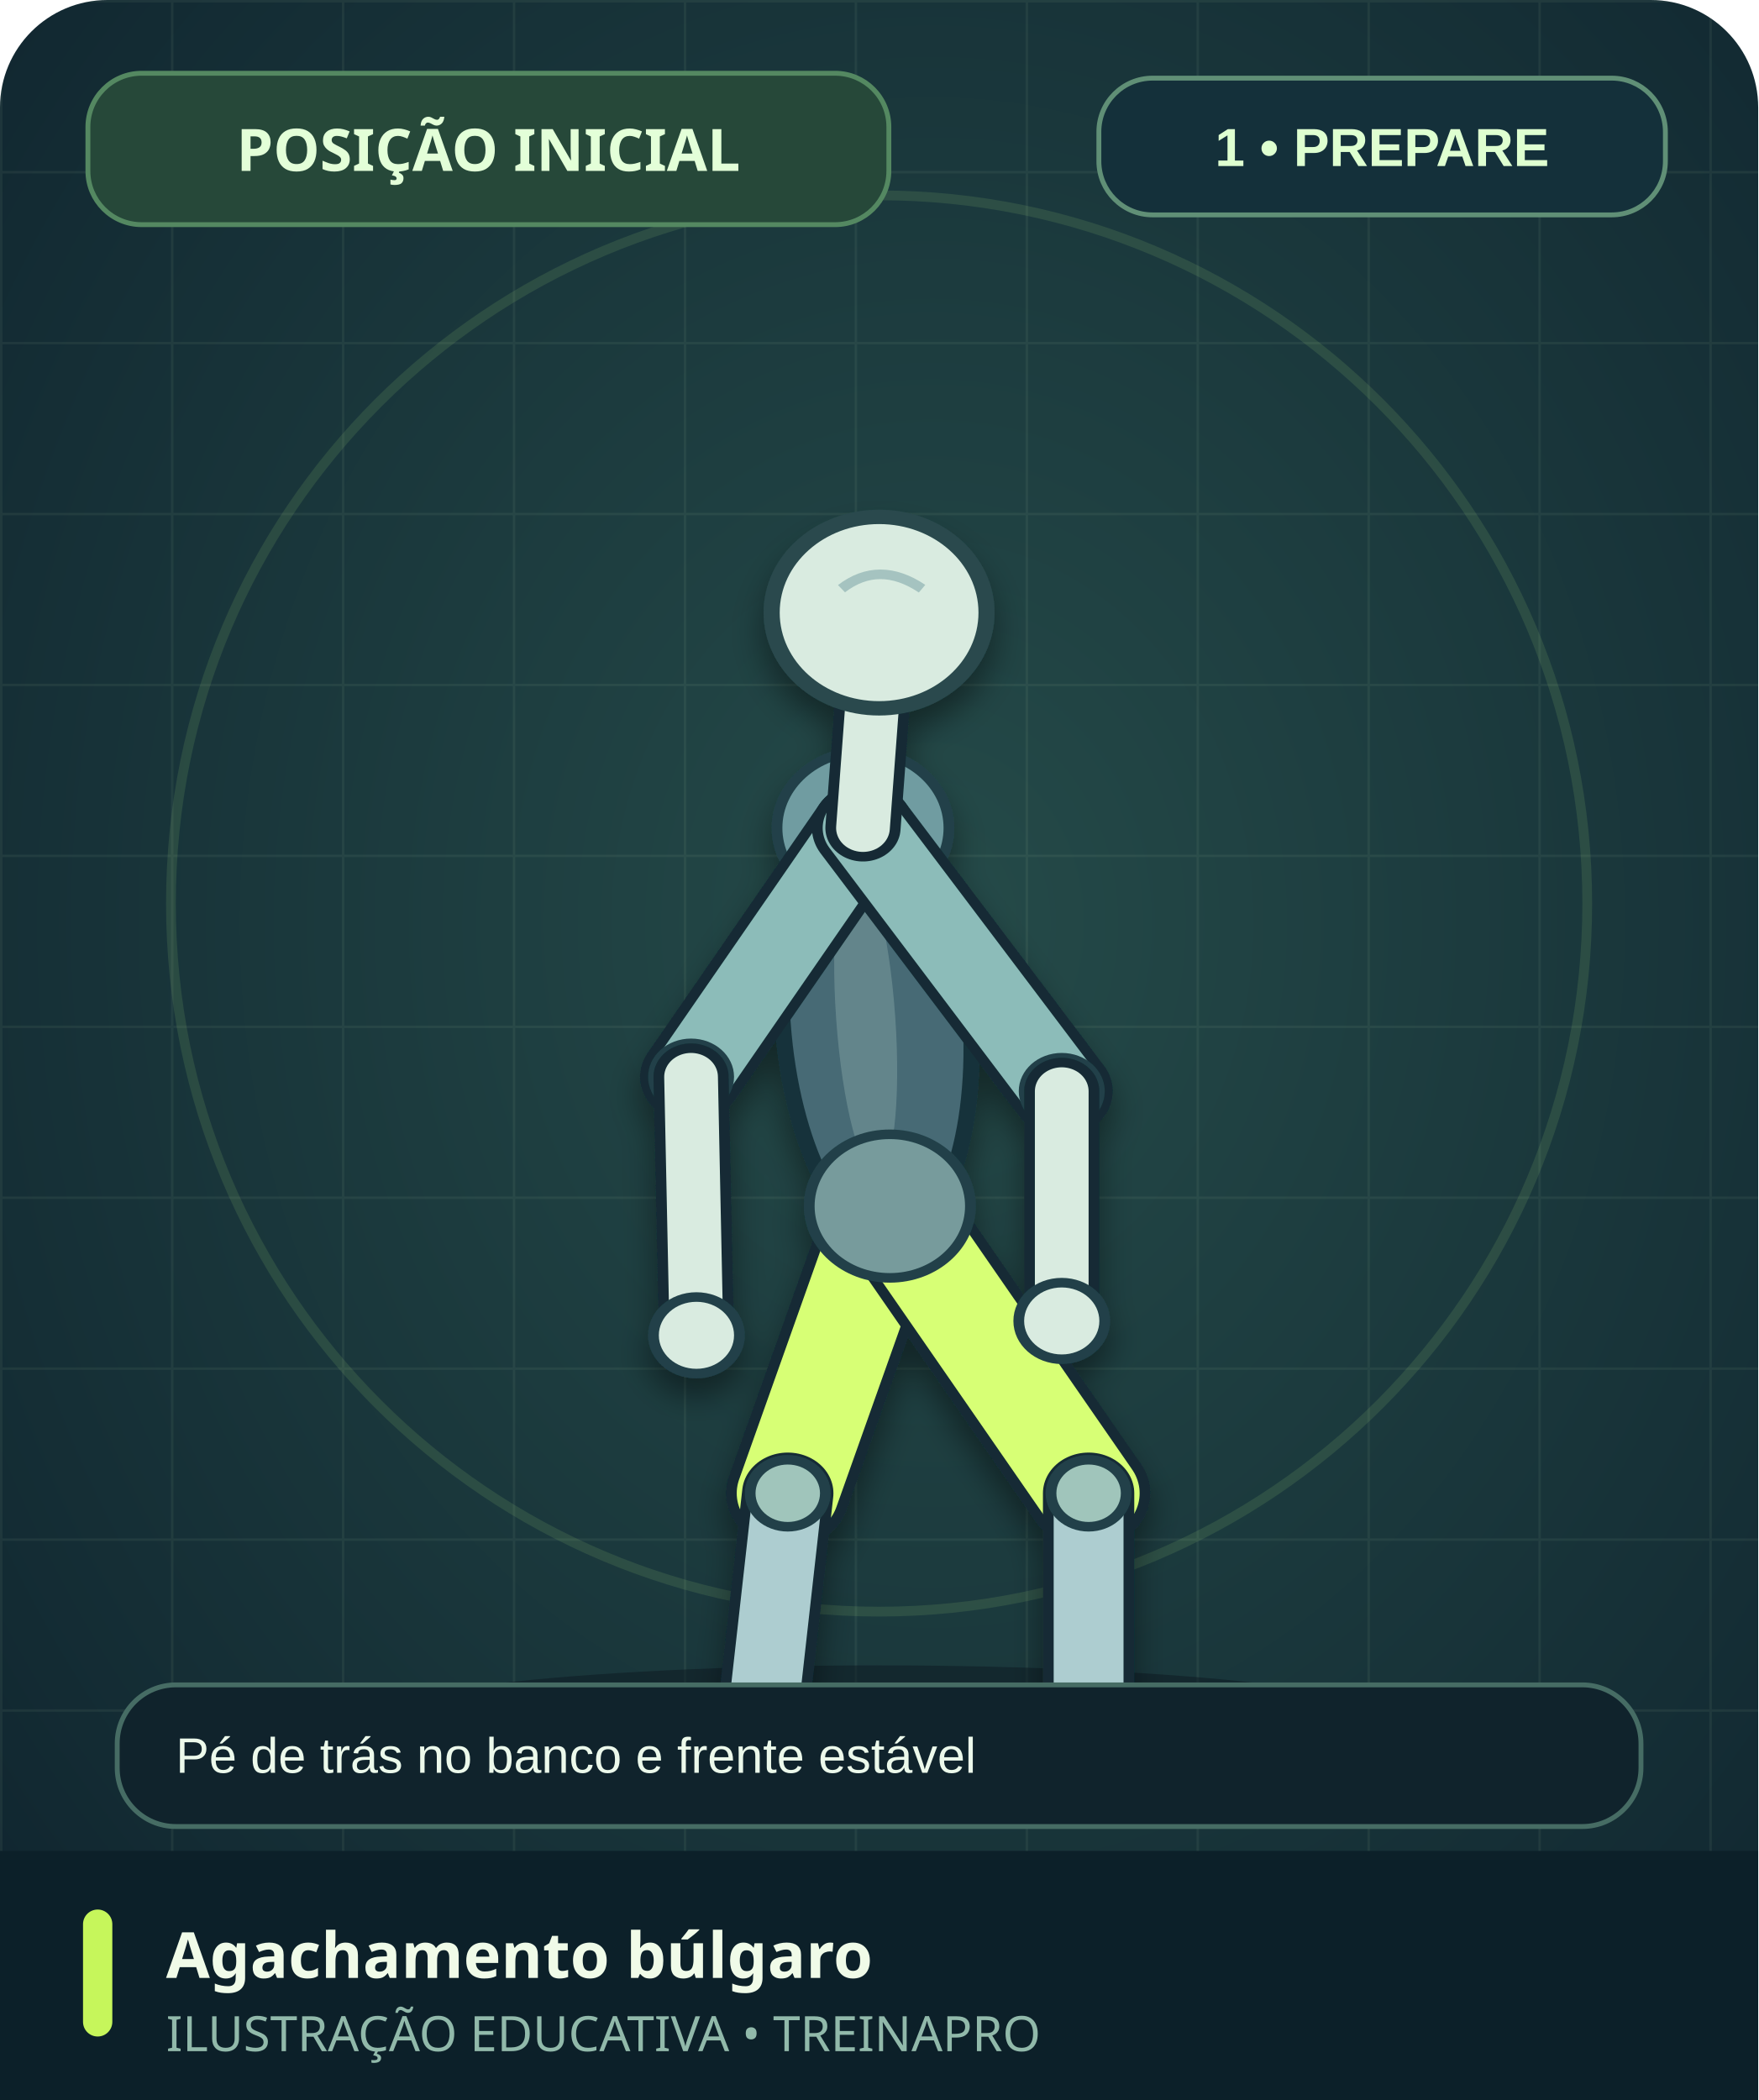
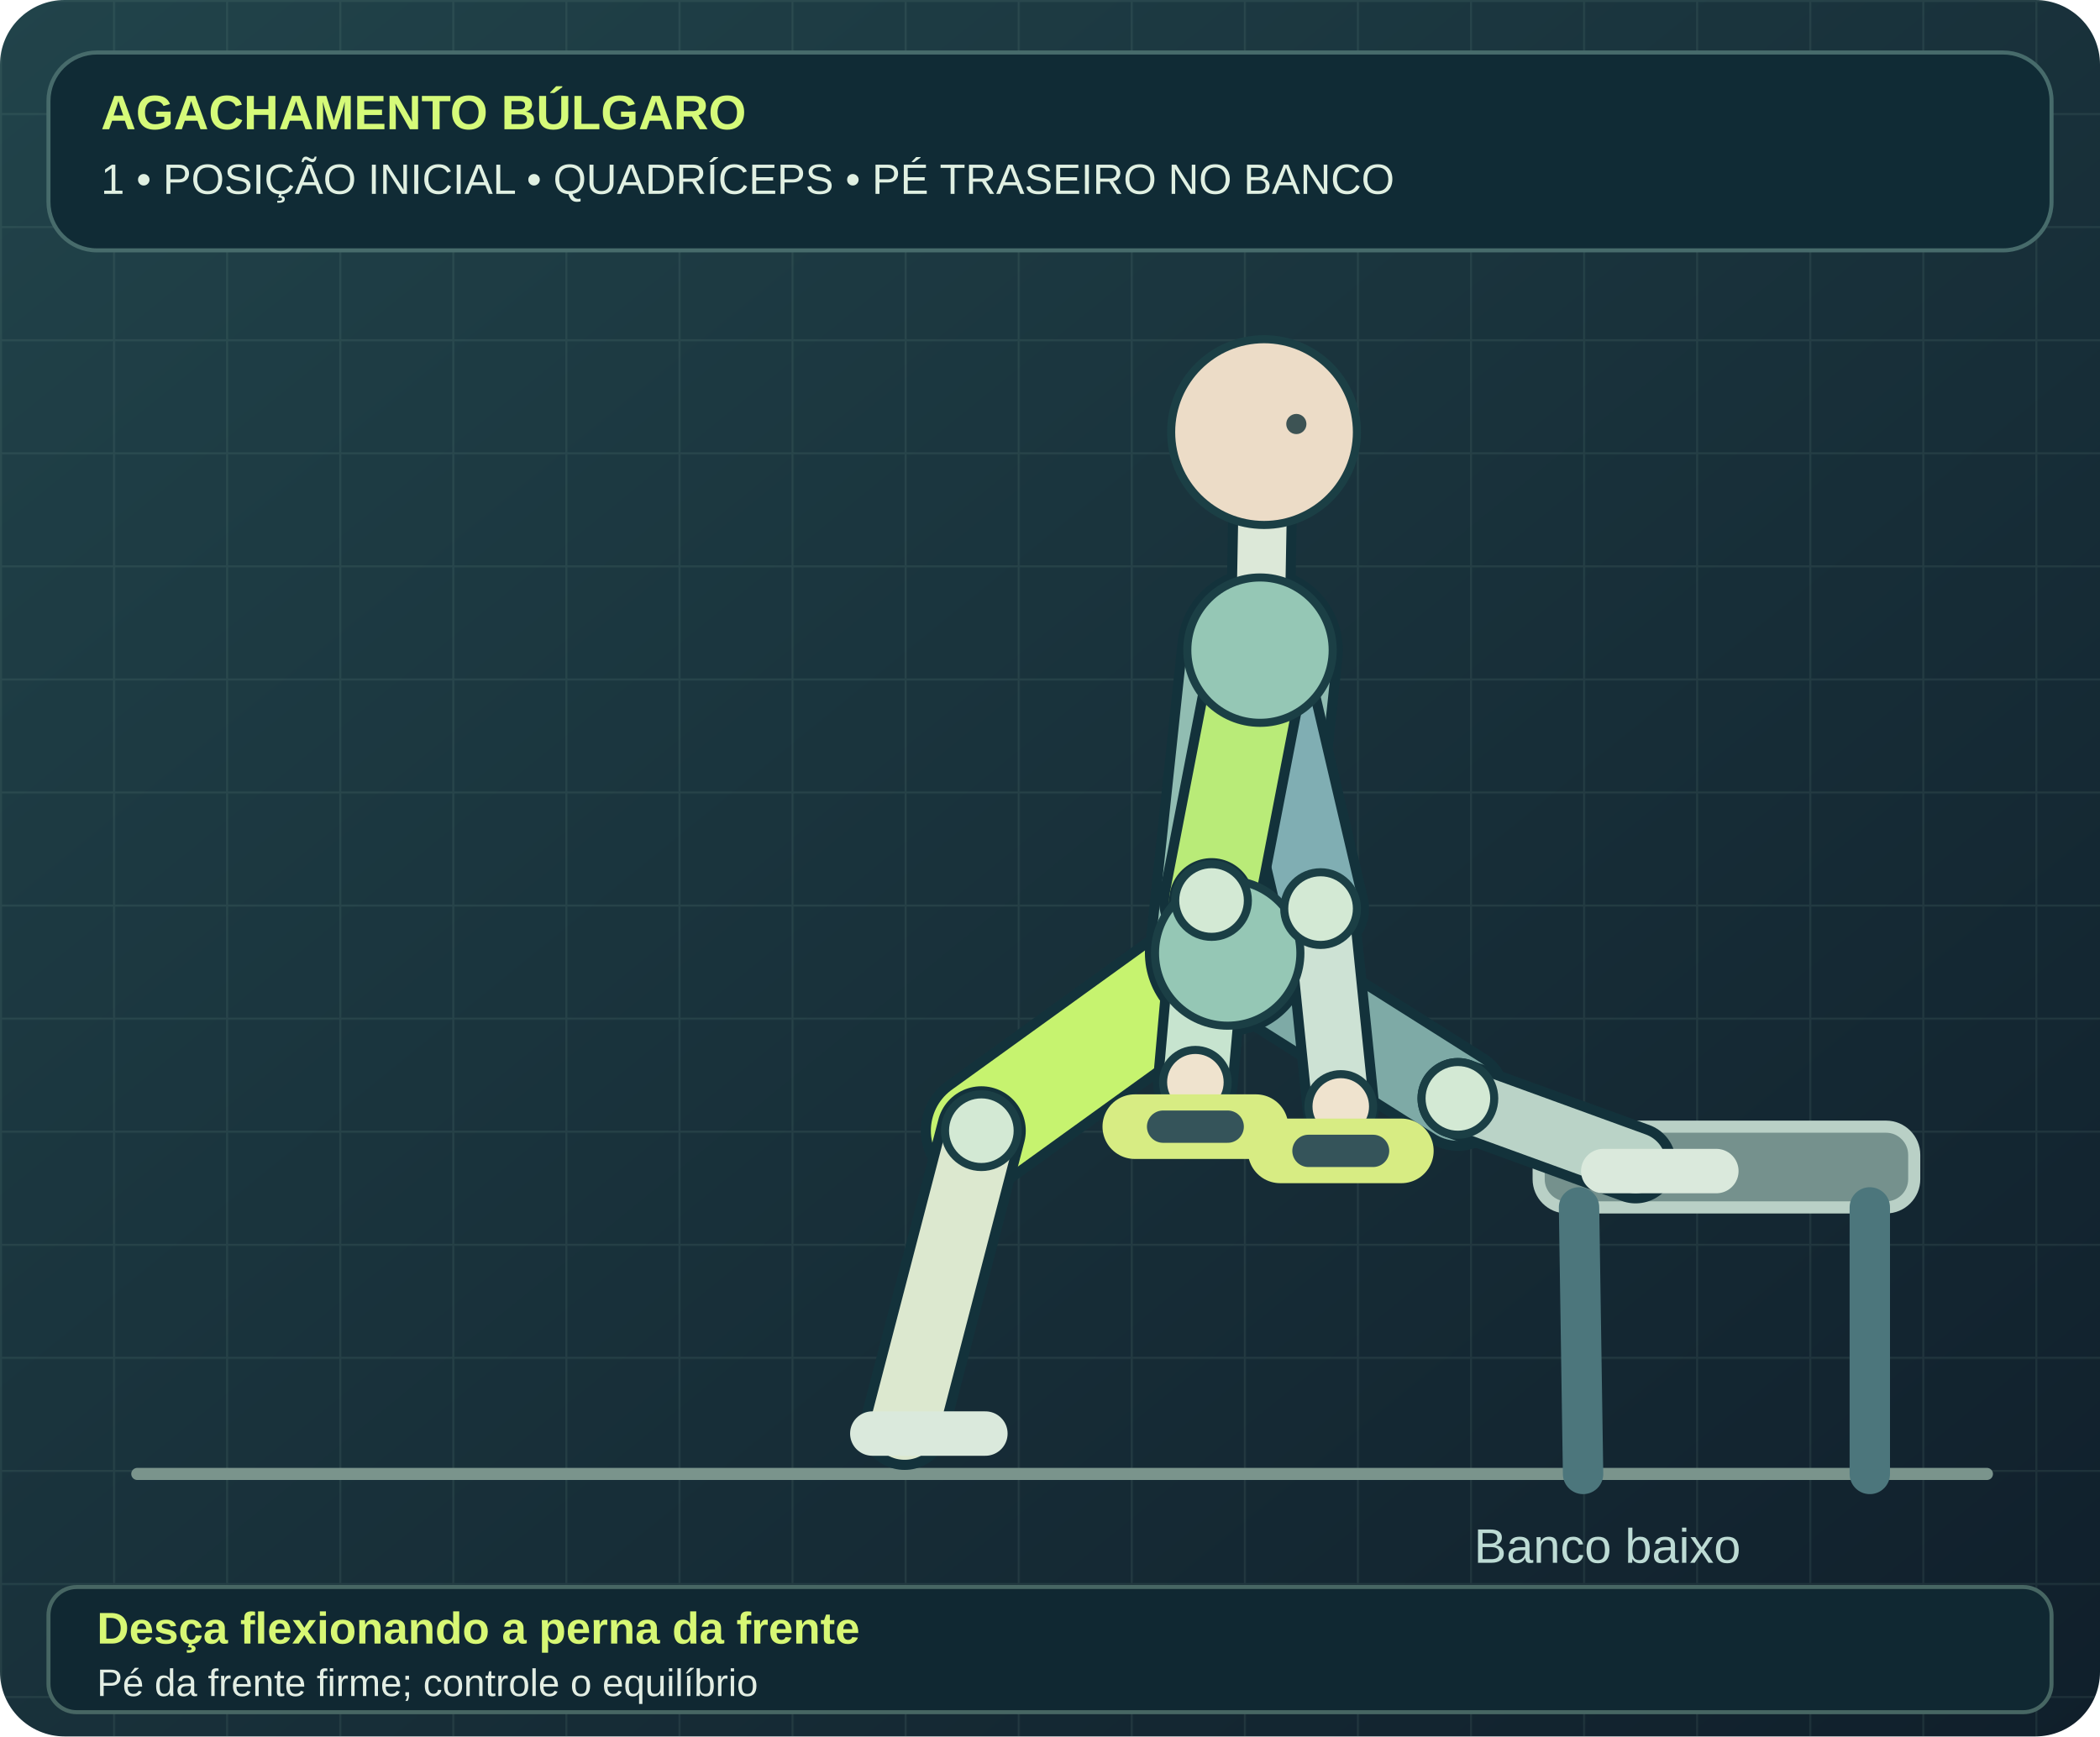
- <svg xmlns="http://www.w3.org/2000/svg" viewBox="0 0 360 430" role="img" aria-labelledby="title desc">
+ <svg xmlns="http://www.w3.org/2000/svg" viewBox="0 0 520 430" role="img" aria-labelledby="title desc">
  <defs>
-     <radialGradient id="bg" cx=".53" cy=".44" r=".78">
-       <stop stop-color="#254b49" />
-       <stop offset="1" stop-color="#0e222d" />
-     </radialGradient>
-     <pattern id="grid" width="35" height="35" patternUnits="userSpaceOnUse">
-       <path d="M35 0H0V35" stroke="#bddcb8" stroke-opacity=".07" fill="none" />
+     <linearGradient id="back" x1="0" y1="0" x2="1" y2="1">
+       <stop stop-color="#21434a" />
+       <stop offset="1" stop-color="#101f2b" />
+     </linearGradient>
+     <pattern id="grid" patternUnits="userSpaceOnUse" width="28" height="28">
+       <path d="M28 0H0V28" stroke="#9bc3ab" stroke-opacity=".10" fill="none" />
    </pattern>
-     <filter id="glow" x="-30%" y="-30%" width="160%" height="160%">
-       <feDropShadow dx="0" dy="4" stdDeviation="3" flood-color="#000" flood-opacity=".40" />
-     </filter>
  </defs>
-   <rect width="360" height="430" rx="22" fill="url(#bg)" />
-   <rect width="360" height="430" rx="22" fill="url(#grid)" />
-   <ellipse cx="180" cy="354" rx="112" ry="13" fill="#0b1820" opacity=".50" />
-   <circle cx="180" cy="185" r="145" fill="none" stroke="#b5ef80" stroke-opacity=".12" stroke-width="2" />
-   <rect x="18" y="15" width="164" height="31" rx="11" fill="#264839" stroke="#548861" />
-   <text x="100" y="35" text-anchor="middle" fill="#e3ffd8" font-family="sans-serif" font-size="12" font-weight="bold">POSIÇÃO INICIAL</text>
-   <g transform="translate(37 49) scale(1.1 .98)" filter="url(#glow)">
-     <line x1="37" y1="315" x2="221" y2="315" stroke="#587a80" stroke-width="3" stroke-linecap="round" />
-     <line x1="132" y1="202" x2="113" y2="262" stroke="#122c34" stroke-width="23" stroke-linecap="round" />
-     <line x1="132" y1="202" x2="113" y2="262" stroke="#d7ff75" stroke-width="19" stroke-linecap="round" />
-     <line x1="113" y1="262" x2="108" y2="312" stroke="#122c34" stroke-width="17" stroke-linecap="round" />
-     <line x1="113" y1="262" x2="108" y2="312" stroke="#adcdd0" stroke-width="13" stroke-linecap="round" />
-     <circle cx="113" cy="262" r="7" fill="#a0c5bb" stroke="#214149" stroke-width="2" />
-     <path d="M100 308 Q109 301 129 311 Q131 318 100 317Z" fill="#a6c4bb" stroke="#243c40" stroke-width="2" />
-     <line x1="132" y1="202" x2="169" y2="262" stroke="#122c34" stroke-width="23" stroke-linecap="round" />
-     <line x1="132" y1="202" x2="169" y2="262" stroke="#d7ff75" stroke-width="19" stroke-linecap="round" />
-     <line x1="169" y1="262" x2="169" y2="312" stroke="#122c34" stroke-width="17" stroke-linecap="round" />
-     <line x1="169" y1="262" x2="169" y2="312" stroke="#adcdd0" stroke-width="13" stroke-linecap="round" />
-     <circle cx="169" cy="262" r="7" fill="#a0c5bb" stroke="#214149" stroke-width="2" />
-     <path d="M161 308 Q170 301 190 311 Q192 318 161 317Z" fill="#a6c4bb" stroke="#243c40" stroke-width="2" />
-     <ellipse cx="129.5" cy="162.5" rx="17.5" ry="46.58" transform="rotate(-3.62 129.5 162.5)" fill="#466a75" stroke="#18333b" stroke-width="3" />
-     <ellipse cx="127.5" cy="162.5" rx="5.5" ry="32.58" transform="rotate(-3.62 129.5 162.5)" fill="#deefe3" opacity=".2" />
-     <circle cx="132" cy="202" r="15" fill="#779b9c" stroke="#214149" stroke-width="2" />
-     <circle cx="127" cy="123" r="16" fill="#6f9ca1" stroke="#214149" stroke-width="2" />
-     <line x1="127" y1="123" x2="95" y2="175" stroke="#122c34" stroke-width="19" stroke-linecap="round" />
-     <line x1="127" y1="123" x2="95" y2="175" stroke="#8cbcb9" stroke-width="15" stroke-linecap="round" />
-     <circle cx="95" cy="175" r="7" fill="#91bbba" stroke="#214149" stroke-width="2" />
-     <line x1="95" y1="175" x2="96" y2="229" stroke="#122c34" stroke-width="14" stroke-linecap="round" />
-     <line x1="95" y1="175" x2="96" y2="229" stroke="#d9ebe0" stroke-width="10" stroke-linecap="round" />
-     <circle cx="96" cy="229" r="8" fill="#d9ebe0" stroke="#214149" stroke-width="2" />
-     <line x1="127" y1="123" x2="164" y2="178" stroke="#122c34" stroke-width="19" stroke-linecap="round" />
-     <line x1="127" y1="123" x2="164" y2="178" stroke="#8cbcb9" stroke-width="15" stroke-linecap="round" />
-     <circle cx="164" cy="178" r="7" fill="#91bbba" stroke="#214149" stroke-width="2" />
-     <line x1="164" y1="178" x2="164" y2="226" stroke="#122c34" stroke-width="14" stroke-linecap="round" />
-     <line x1="164" y1="178" x2="164" y2="226" stroke="#d9ebe0" stroke-width="10" stroke-linecap="round" />
-     <circle cx="164" cy="226" r="8" fill="#d9ebe0" stroke="#214149" stroke-width="2" />
-     <line x1="127" y1="123" x2="130" y2="78" stroke="#122c34" stroke-width="14" stroke-linecap="round" />
-     <line x1="127" y1="123" x2="130" y2="78" stroke="#d9ebe0" stroke-width="10" stroke-linecap="round" />
-     <circle cx="130" cy="78" r="20" fill="#d9ebe0" stroke="#2a4a4e" stroke-width="3" />
-     <path d="M123 73 Q130 67 138 73" fill="none" stroke="#82a8aa" stroke-width="2" opacity=".6" />
-   </g>
-   <rect x="0" y="379" width="360" height="51" fill="#0c2029" />
-   <rect x="17" y="391" width="6" height="26" rx="3" fill="#c6f65b" />
-   <text x="34" y="405" fill="#f0fbe8" font-family="sans-serif" font-size="13" font-weight="bold">Agachamento búlgaro</text>
-   <text x="34" y="420" fill="#91b9aa" font-family="sans-serif" font-size="10">ILUSTRAÇÃO EDUCATIVA • TREINAPRO</text>
-   <g aria-hidden="true">
-     <rect x="225" y="16" rx="11" width="116" height="28" fill="#14303a" stroke="#608f76" />
-     <text x="283" y="34" text-anchor="middle" fill="#deffd0" font-size="11" font-family="Arial,sans-serif" font-weight="bold">1 • PREPARE</text>
-     <rect x="24" y="345" rx="12" width="312" height="29" fill="#10232c" stroke="#466c64" />
-     <text x="36" y="363" fill="#ecf9eb" font-size="10.2" font-family="Arial,sans-serif">Pé de trás no banco e frente estável</text>
-   </g>
+   <rect width="100%" height="100%" rx="16" fill="url(#back)" />
+   <rect width="100%" height="100%" rx="16" fill="url(#grid)" />
+   <line x1="34" y1="365" x2="492" y2="365" stroke="#7a948c" stroke-width="3" stroke-linecap="round" />
+   <rect x="381" y="279" width="93" height="20" rx="7" fill="#75918d" stroke="#b9d0c6" stroke-width="3" />
+   <line x1="391" y1="299" x2="392" y2="365" stroke="#4c767c" stroke-width="10" stroke-linecap="round" />
+   <line x1="463" y1="299" x2="463" y2="365" stroke="#4c767c" stroke-width="10" stroke-linecap="round" />
+   <text x="365" y="387" fill="#bddbd4" font-family="Arial,sans-serif" font-size="12">Banco baixo</text>
+   <line x1="304" y1="236" x2="361" y2="272" stroke="#13323b" stroke-width="26" stroke-linecap="round" />
+   <line x1="304" y1="236" x2="361" y2="272" stroke="#7eaaa6" stroke-width="21" stroke-linecap="round" />
+   <line x1="361" y1="272" x2="405" y2="288" stroke="#13323b" stroke-width="20" stroke-linecap="round" />
+   <line x1="361" y1="272" x2="405" y2="288" stroke="#bad3c7" stroke-width="15" stroke-linecap="round" />
+   <line x1="304" y1="236" x2="243" y2="280" stroke="#13323b" stroke-width="30" stroke-linecap="round" />
+   <line x1="304" y1="236" x2="243" y2="280" stroke="#c6f36f" stroke-width="25" stroke-linecap="round" />
+   <line x1="243" y1="280" x2="224" y2="353" stroke="#13323b" stroke-width="22" stroke-linecap="round" />
+   <line x1="243" y1="280" x2="224" y2="353" stroke="#dce8cf" stroke-width="17" stroke-linecap="round" />
+   <line x1="304" y1="236" x2="312" y2="161" stroke="#13323b" stroke-width="41" stroke-linecap="round" />
+   <line x1="304" y1="236" x2="312" y2="161" stroke="#91bdb2" stroke-width="36" stroke-linecap="round" />
+   <line x1="312" y1="161" x2="327" y2="225" stroke="#13323b" stroke-width="24" stroke-linecap="round" />
+   <line x1="312" y1="161" x2="327" y2="225" stroke="#80aeb3" stroke-width="19" stroke-linecap="round" />
+   <line x1="327" y1="225" x2="332" y2="274" stroke="#13323b" stroke-width="19" stroke-linecap="round" />
+   <line x1="327" y1="225" x2="332" y2="274" stroke="#cde2d4" stroke-width="14" stroke-linecap="round" />
+   <line x1="312" y1="161" x2="300" y2="223" stroke="#13323b" stroke-width="26" stroke-linecap="round" />
+   <line x1="312" y1="161" x2="300" y2="223" stroke="#b9eb78" stroke-width="21" stroke-linecap="round" />
+   <line x1="300" y1="223" x2="296" y2="268" stroke="#13323b" stroke-width="21" stroke-linecap="round" />
+   <line x1="300" y1="223" x2="296" y2="268" stroke="#c7e4cf" stroke-width="16" stroke-linecap="round" />
+   <line x1="312" y1="161" x2="313" y2="107" stroke="#13323b" stroke-width="17" stroke-linecap="round" />
+   <line x1="312" y1="161" x2="313" y2="107" stroke="#dce8d8" stroke-width="12" stroke-linecap="round" />
+   <circle cx="304" cy="236" r="18" fill="#95c7b5" stroke="#1b3f45" stroke-width="2" />
+   <circle cx="312" cy="161" r="18" fill="#95c7b5" stroke="#1b3f45" stroke-width="2" />
+   <circle cx="243" cy="280" r="9" fill="#d3e9d4" stroke="#1b3f45" stroke-width="2" />
+   <circle cx="361" cy="272" r="9" fill="#d3e9d4" stroke="#1b3f45" stroke-width="2" />
+   <circle cx="300" cy="223" r="9" fill="#d3e9d4" stroke="#1b3f45" stroke-width="2" />
+   <circle cx="327" cy="225" r="9" fill="#d3e9d4" stroke="#1b3f45" stroke-width="2" />
+   <circle cx="313" cy="107" r="23" fill="#ecdcc7" stroke="#1b3f45" stroke-width="2" />
+   <circle cx="321" cy="105" r="2.5" fill="#3d5354" />
+   <line x1="216" y1="355" x2="244" y2="355" stroke="#dae9dc" stroke-width="11" stroke-linecap="round" />
+   <line x1="397" y1="290" x2="425" y2="290" stroke="#dae9dc" stroke-width="11" stroke-linecap="round" />
+   <circle cx="296" cy="268" r="8" fill="#efe3ce" stroke="#1b3f45" stroke-width="2" />
+   <circle cx="332" cy="274" r="8" fill="#efe3ce" stroke="#1b3f45" stroke-width="2" />
+   <line x1="281" y1="279" x2="311" y2="279" stroke="#d7ec83" stroke-width="16" stroke-linecap="round" />
+   <line x1="288" y1="279" x2="304" y2="279" stroke="#35545a" stroke-width="8" stroke-linecap="round" />
+   <line x1="317" y1="285" x2="347" y2="285" stroke="#d7ec83" stroke-width="16" stroke-linecap="round" />
+   <line x1="324" y1="285" x2="340" y2="285" stroke="#35545a" stroke-width="8" stroke-linecap="round" />
+   <rect x="12" y="13" width="496" height="49" rx="12" fill="#102b35" stroke="#476b6b" />
+   <text x="25" y="32" fill="#d5fa79" font-weight="700" font-family="Arial,sans-serif" font-size="12">AGACHAMENTO BÚLGARO</text>
+   <text x="25" y="48" fill="#e0f0e2" font-family="Arial,sans-serif" font-size="10.5">1 • POSIÇÃO INICIAL • QUADRÍCEPS • PÉ TRASEIRO NO BANCO</text>
+   <rect x="12" y="393" width="496" height="31" rx="7" fill="#102832" stroke="#476663" />
+   <text x="24" y="407" fill="#d7f774" font-family="Arial,sans-serif" font-size="11" font-weight="700">Desça flexionando a perna da frente</text>
+   <text x="24" y="420" fill="#e2ede3" font-family="Arial,sans-serif" font-size="9.5">Pé da frente firme; controle o equilíbrio</text>
</svg>
